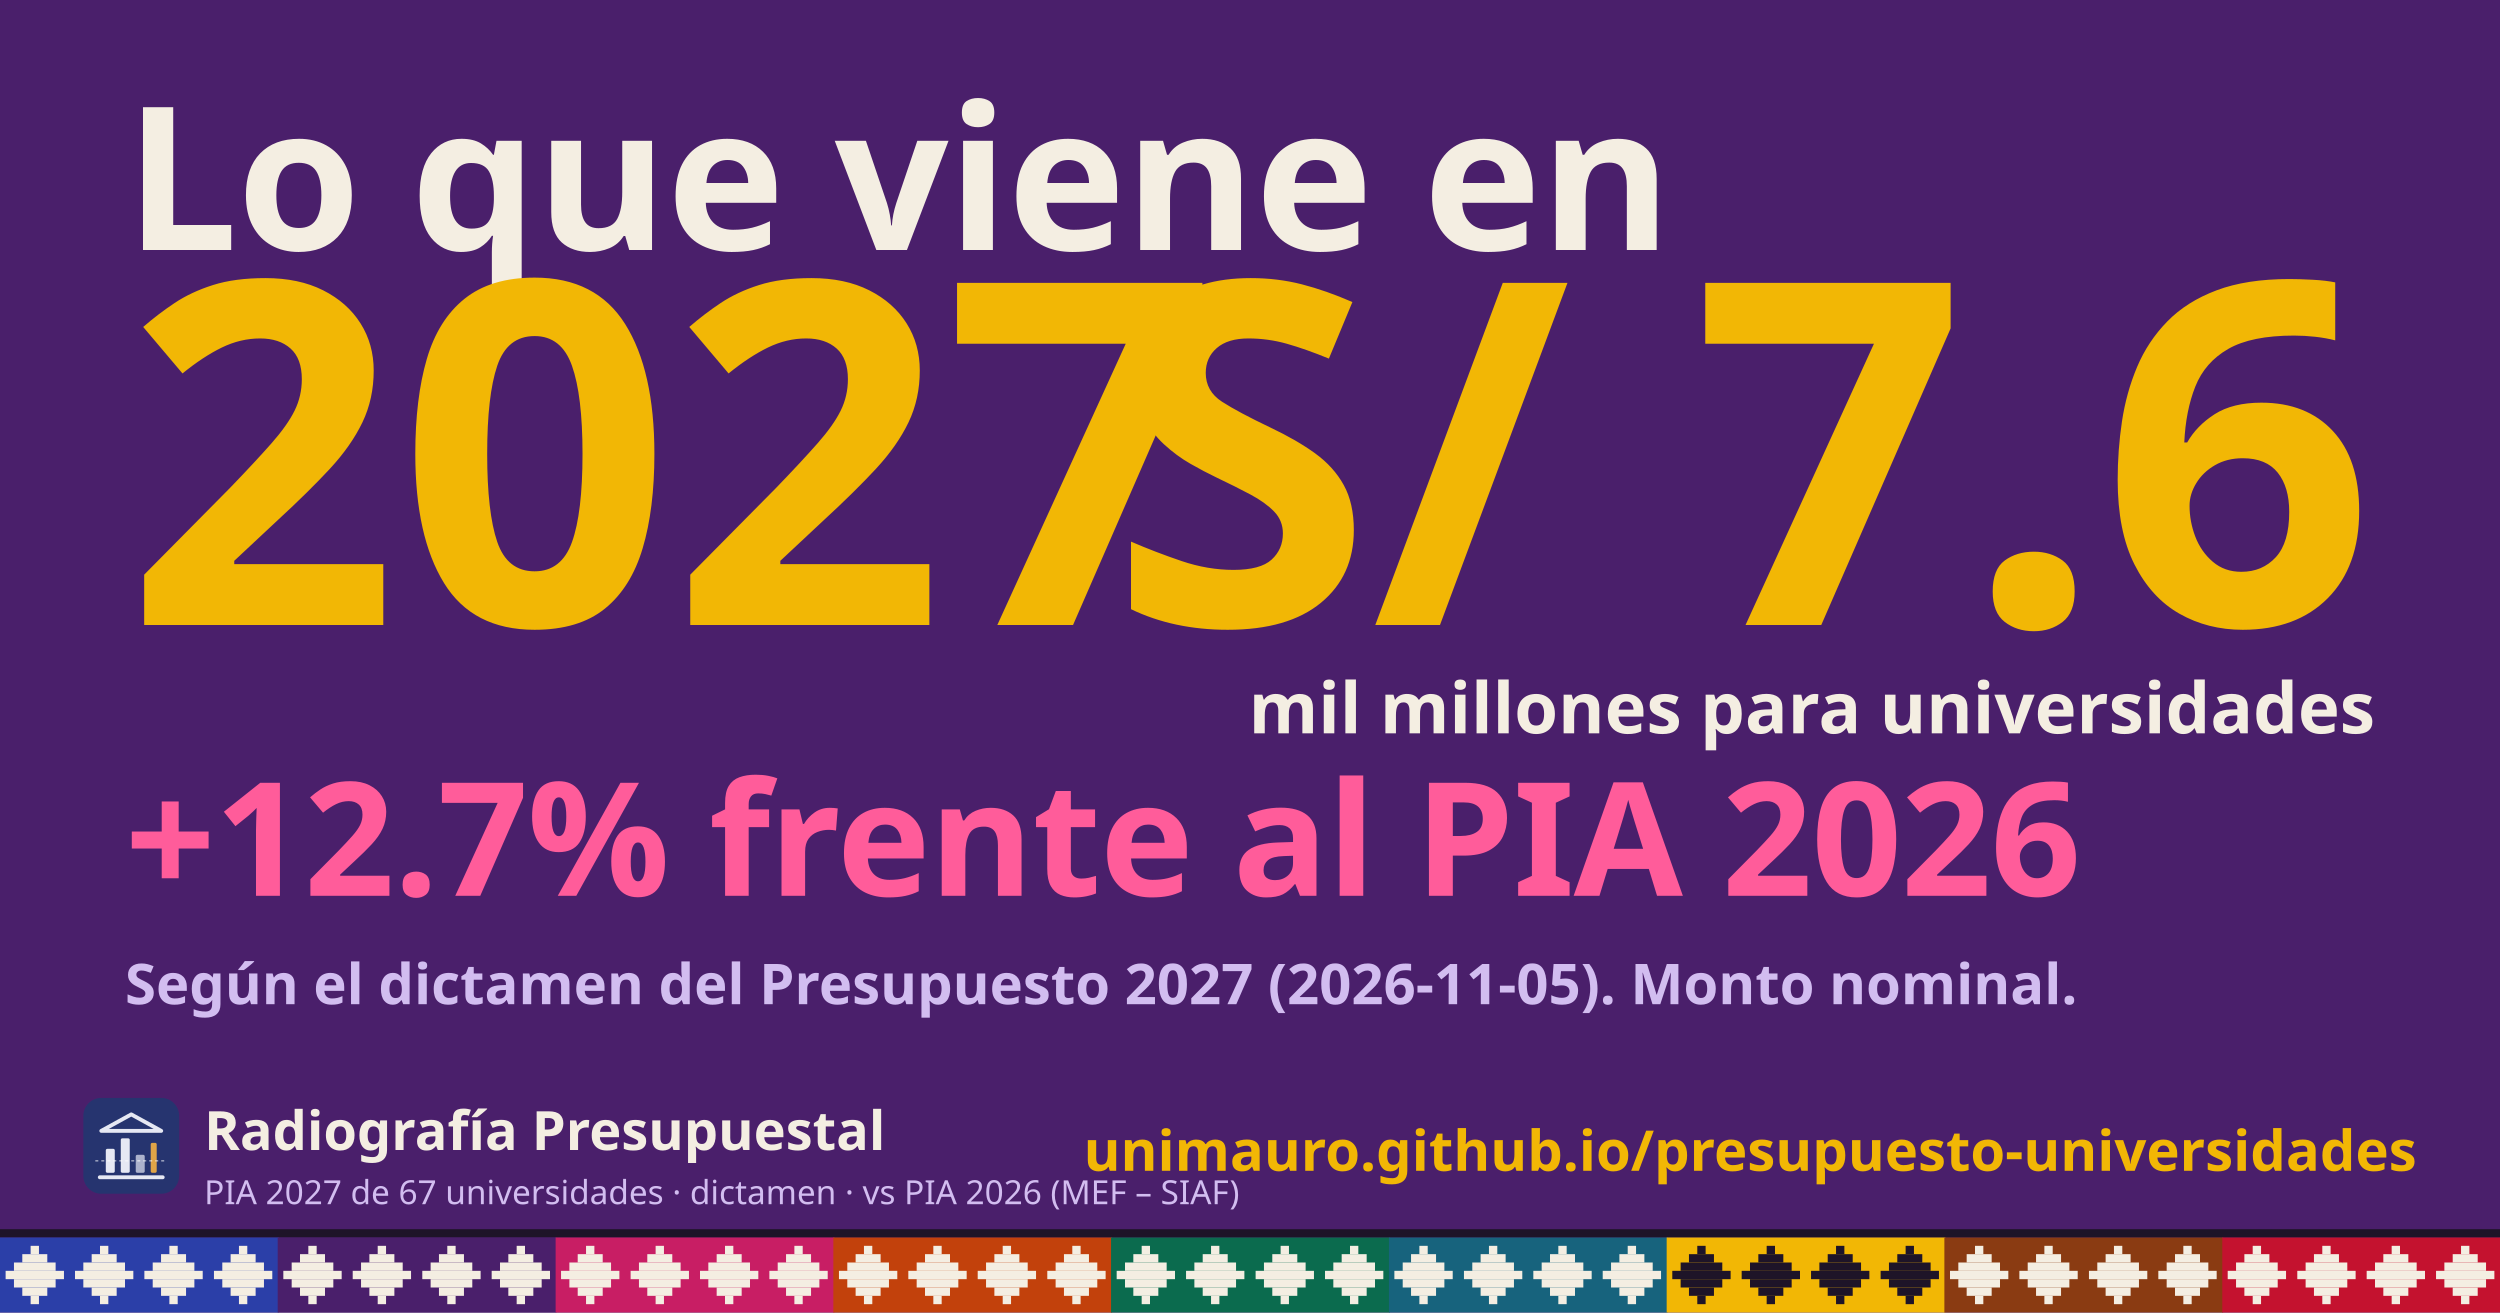
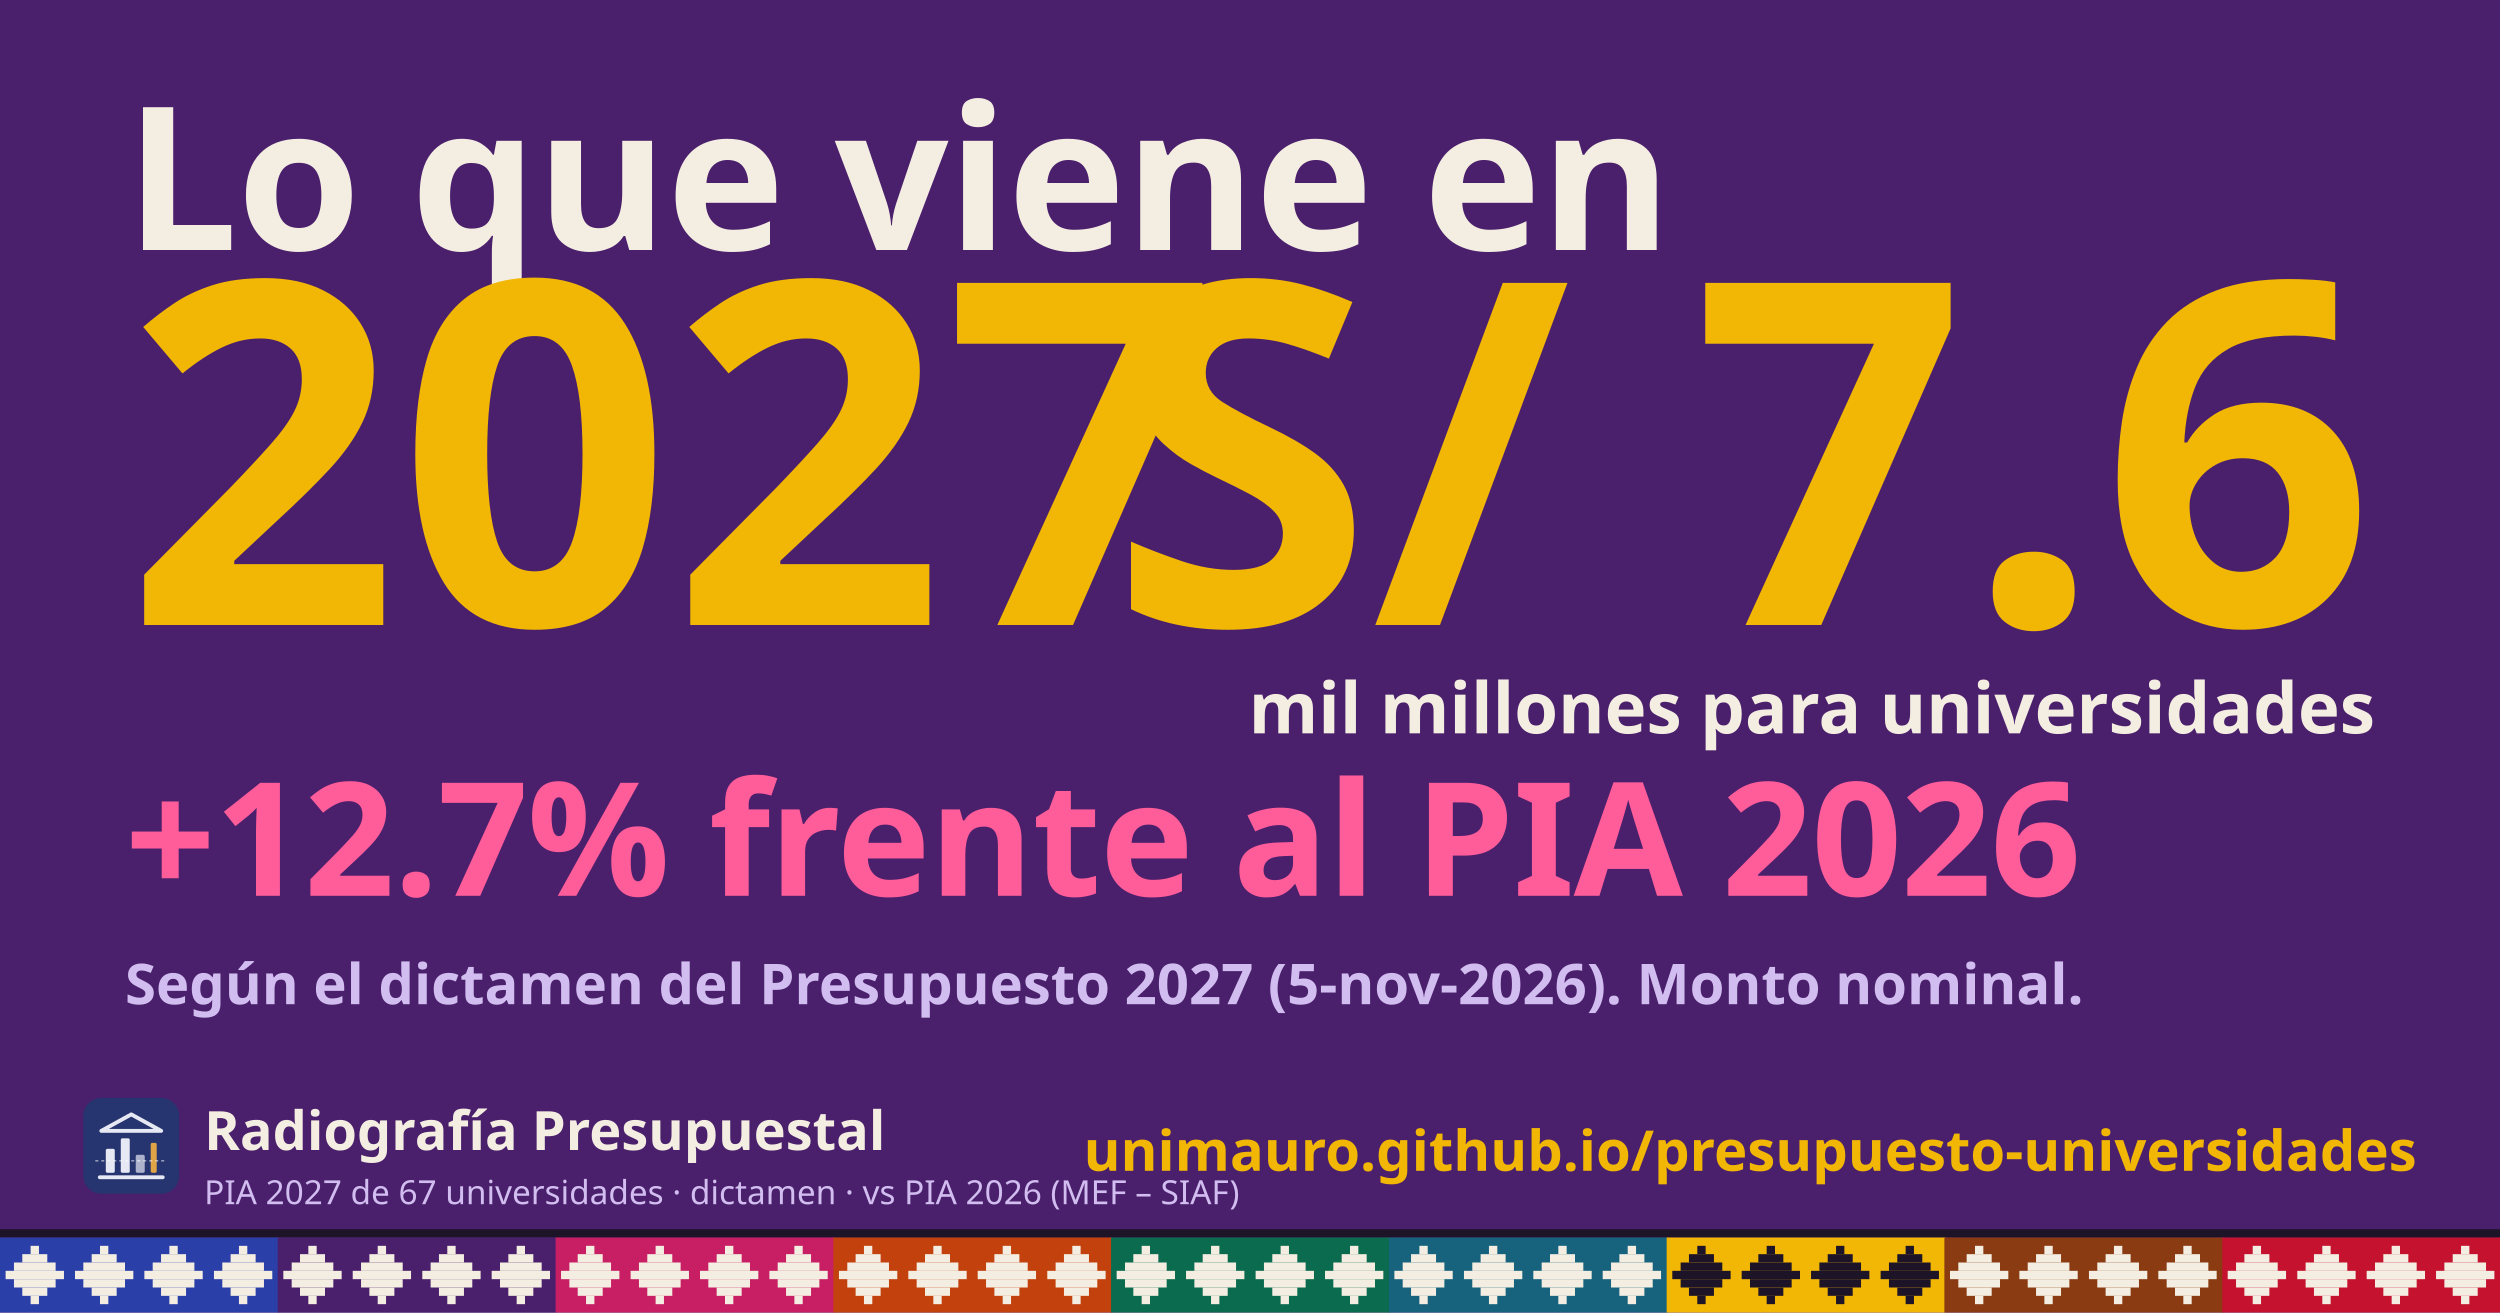
<svg xmlns="http://www.w3.org/2000/svg" width="1200" height="630" viewBox="0 0 1200 630">
  <rect width="1200" height="630" fill="#4A1F6B" />
  <text x="60" y="120" font-family="'Archivo ExtraCondensed', 'Archivo', 'Arial Narrow', sans-serif" font-size="96" font-weight="900" fill="#F4EEE2" text-anchor="start" letter-spacing="-0.5">Lo que viene en</text>
  <text x="60" y="300" font-family="'Archivo ExtraCondensed', 'Archivo', 'Arial Narrow', sans-serif" font-size="230" font-weight="900" fill="#F2B705" text-anchor="start" letter-spacing="-0.5">2027</text>
  <text x="1140" y="300" font-family="'Archivo ExtraCondensed', 'Archivo', 'Arial Narrow', sans-serif" font-size="230" font-weight="900" fill="#F2B705" text-anchor="end" letter-spacing="-0.5">S/ 7.6</text>
  <text x="1140" y="352" font-family="'Atkinson Hyperlegible Next', 'Atkinson Hyperlegible', sans-serif" font-size="34" font-weight="700" fill="#F4EEE2" text-anchor="end">mil millones para universidades</text>
  <text x="60" y="430" font-family="'Archivo ExtraCondensed', 'Archivo', 'Arial Narrow', sans-serif" font-size="76" font-weight="900" fill="#FF5C9A" text-anchor="start" letter-spacing="-0.5">+12.7% frente al PIA 2026</text>
-   <text x="60" y="482" font-family="'Atkinson Hyperlegible Next', 'Atkinson Hyperlegible', sans-serif" font-size="27" font-weight="700" fill="#D2BDF0" text-anchor="start">Según el dictamen del Presupuesto 2027 (2026-11-05). Monto nominal.</text>
+   <text x="60" y="482" font-family="'Atkinson Hyperlegible Next', 'Atkinson Hyperlegible', sans-serif" font-size="27" font-weight="700" fill="#D2BDF0" text-anchor="start">Según el dictamen del Presupuesto 2027 (5-nov-2026). Monto nominal.</text>
  <g transform="translate(40 527) scale(0.71875)">
    <rect width="64" height="64" rx="12" fill="#26346F" />
    <path d="M12 22 L32 11 L52 22 Z" fill="none" stroke="#E6E8F3" stroke-width="2.6" stroke-linejoin="round" />
    <rect x="15" y="34" width="6" height="16" rx="1" fill="#E6E8F3" />
    <rect x="25" y="27" width="6" height="23" rx="1" fill="#E6E8F3" />
    <rect x="35" y="38" width="6" height="12" rx="1" fill="#E6E8F3" opacity=".7" />
    <rect x="45" y="30" width="4" height="20" rx="1" fill="#E0A447" />
    <path d="M11 53 H53" stroke="#E6E8F3" stroke-width="2.6" stroke-linecap="round" />
    <path d="M8 42 H56" stroke="#FFFFFF" stroke-width="1" stroke-dasharray="2 2" opacity=".55" />
  </g>
  <text x="98" y="552" font-family="'Archivo ExtraCondensed', 'Archivo', 'Arial Narrow', sans-serif" font-size="26" font-weight="800" fill="#F4EEE2" text-anchor="start">Radiografía Presupuestal</text>
  <text x="98" y="578" font-family="'Atkinson Hyperlegible Next', 'Atkinson Hyperlegible', sans-serif" font-size="16" font-weight="400" fill="#D2BDF0" text-anchor="start">PIA 2027 de 67 universidades · dictamen · vs PIA 2026 (MEF – SIAF)</text>
  <text x="1160" y="562" font-family="'Atkinson Hyperlegible Next', 'Atkinson Hyperlegible', sans-serif" font-size="27" font-weight="700" fill="#F2B705" text-anchor="end">unimauro.github.io/presupuesto-universidades</text>
  <rect x="0" y="590" width="1200" height="4" fill="#1E1428" />
  <rect x="0.0" y="594" width="133.8" height="36" fill="#2B3FA8" />
  <rect x="14.7" y="598.0" width="4.0" height="4" fill="#F4EEE2" />
  <rect x="10.7" y="602.0" width="12.0" height="4" fill="#F4EEE2" />
  <rect x="6.7" y="606.0" width="20.0" height="4" fill="#F4EEE2" />
  <rect x="2.7" y="610.0" width="28.0" height="4" fill="#F4EEE2" />
  <rect x="6.7" y="614.0" width="20.0" height="4" fill="#F4EEE2" />
  <rect x="10.7" y="618.0" width="12.0" height="4" fill="#F4EEE2" />
  <rect x="14.7" y="622.0" width="4.0" height="4" fill="#F4EEE2" />
  <rect x="48.0" y="598.0" width="4.0" height="4" fill="#F4EEE2" />
  <rect x="44.0" y="602.0" width="12.0" height="4" fill="#F4EEE2" />
  <rect x="40.0" y="606.0" width="20.0" height="4" fill="#F4EEE2" />
  <rect x="36.0" y="610.0" width="28.0" height="4" fill="#F4EEE2" />
  <rect x="40.0" y="614.0" width="20.0" height="4" fill="#F4EEE2" />
  <rect x="44.0" y="618.0" width="12.0" height="4" fill="#F4EEE2" />
  <rect x="48.0" y="622.0" width="4.0" height="4" fill="#F4EEE2" />
  <rect x="81.3" y="598.0" width="4.0" height="4" fill="#F4EEE2" />
  <rect x="77.3" y="602.0" width="12.0" height="4" fill="#F4EEE2" />
  <rect x="73.3" y="606.0" width="20.0" height="4" fill="#F4EEE2" />
  <rect x="69.3" y="610.0" width="28.0" height="4" fill="#F4EEE2" />
  <rect x="73.3" y="614.0" width="20.0" height="4" fill="#F4EEE2" />
  <rect x="77.3" y="618.0" width="12.0" height="4" fill="#F4EEE2" />
  <rect x="81.3" y="622.0" width="4.0" height="4" fill="#F4EEE2" />
  <rect x="114.7" y="598.0" width="4.0" height="4" fill="#F4EEE2" />
  <rect x="110.7" y="602.0" width="12.0" height="4" fill="#F4EEE2" />
  <rect x="106.7" y="606.0" width="20.0" height="4" fill="#F4EEE2" />
  <rect x="102.7" y="610.0" width="28.0" height="4" fill="#F4EEE2" />
  <rect x="106.7" y="614.0" width="20.0" height="4" fill="#F4EEE2" />
  <rect x="110.7" y="618.0" width="12.0" height="4" fill="#F4EEE2" />
  <rect x="114.7" y="622.0" width="4.0" height="4" fill="#F4EEE2" />
  <rect x="133.3" y="594" width="133.8" height="36" fill="#4A1F6B" />
  <rect x="148.0" y="598.0" width="4.0" height="4" fill="#F4EEE2" />
  <rect x="144.0" y="602.0" width="12.0" height="4" fill="#F4EEE2" />
  <rect x="140.0" y="606.0" width="20.0" height="4" fill="#F4EEE2" />
  <rect x="136.0" y="610.0" width="28.0" height="4" fill="#F4EEE2" />
  <rect x="140.0" y="614.0" width="20.0" height="4" fill="#F4EEE2" />
  <rect x="144.0" y="618.0" width="12.0" height="4" fill="#F4EEE2" />
  <rect x="148.0" y="622.0" width="4.0" height="4" fill="#F4EEE2" />
  <rect x="181.3" y="598.0" width="4.0" height="4" fill="#F4EEE2" />
  <rect x="177.3" y="602.0" width="12.0" height="4" fill="#F4EEE2" />
  <rect x="173.3" y="606.0" width="20.0" height="4" fill="#F4EEE2" />
  <rect x="169.3" y="610.0" width="28.0" height="4" fill="#F4EEE2" />
  <rect x="173.3" y="614.0" width="20.0" height="4" fill="#F4EEE2" />
  <rect x="177.3" y="618.0" width="12.0" height="4" fill="#F4EEE2" />
  <rect x="181.3" y="622.0" width="4.0" height="4" fill="#F4EEE2" />
  <rect x="214.7" y="598.0" width="4.0" height="4" fill="#F4EEE2" />
  <rect x="210.7" y="602.0" width="12.0" height="4" fill="#F4EEE2" />
  <rect x="206.7" y="606.0" width="20.0" height="4" fill="#F4EEE2" />
  <rect x="202.7" y="610.0" width="28.0" height="4" fill="#F4EEE2" />
  <rect x="206.7" y="614.0" width="20.0" height="4" fill="#F4EEE2" />
  <rect x="210.7" y="618.0" width="12.0" height="4" fill="#F4EEE2" />
  <rect x="214.7" y="622.0" width="4.0" height="4" fill="#F4EEE2" />
  <rect x="248.0" y="598.0" width="4.0" height="4" fill="#F4EEE2" />
  <rect x="244.0" y="602.0" width="12.0" height="4" fill="#F4EEE2" />
  <rect x="240.0" y="606.0" width="20.0" height="4" fill="#F4EEE2" />
  <rect x="236.0" y="610.0" width="28.0" height="4" fill="#F4EEE2" />
  <rect x="240.0" y="614.0" width="20.0" height="4" fill="#F4EEE2" />
  <rect x="244.0" y="618.0" width="12.0" height="4" fill="#F4EEE2" />
  <rect x="248.0" y="622.0" width="4.0" height="4" fill="#F4EEE2" />
  <rect x="266.7" y="594" width="133.8" height="36" fill="#C81E64" />
  <rect x="281.3" y="598.0" width="4.0" height="4" fill="#F4EEE2" />
  <rect x="277.3" y="602.0" width="12.0" height="4" fill="#F4EEE2" />
  <rect x="273.3" y="606.0" width="20.0" height="4" fill="#F4EEE2" />
  <rect x="269.3" y="610.0" width="28.0" height="4" fill="#F4EEE2" />
  <rect x="273.3" y="614.0" width="20.0" height="4" fill="#F4EEE2" />
  <rect x="277.3" y="618.0" width="12.0" height="4" fill="#F4EEE2" />
  <rect x="281.3" y="622.0" width="4.0" height="4" fill="#F4EEE2" />
  <rect x="314.7" y="598.0" width="4.0" height="4" fill="#F4EEE2" />
  <rect x="310.7" y="602.0" width="12.0" height="4" fill="#F4EEE2" />
  <rect x="306.7" y="606.0" width="20.0" height="4" fill="#F4EEE2" />
  <rect x="302.7" y="610.0" width="28.0" height="4" fill="#F4EEE2" />
  <rect x="306.7" y="614.0" width="20.0" height="4" fill="#F4EEE2" />
  <rect x="310.7" y="618.0" width="12.0" height="4" fill="#F4EEE2" />
  <rect x="314.7" y="622.0" width="4.0" height="4" fill="#F4EEE2" />
  <rect x="348.0" y="598.0" width="4.0" height="4" fill="#F4EEE2" />
  <rect x="344.0" y="602.0" width="12.0" height="4" fill="#F4EEE2" />
  <rect x="340.0" y="606.0" width="20.0" height="4" fill="#F4EEE2" />
  <rect x="336.0" y="610.0" width="28.0" height="4" fill="#F4EEE2" />
  <rect x="340.0" y="614.0" width="20.0" height="4" fill="#F4EEE2" />
  <rect x="344.0" y="618.0" width="12.0" height="4" fill="#F4EEE2" />
  <rect x="348.0" y="622.0" width="4.0" height="4" fill="#F4EEE2" />
  <rect x="381.3" y="598.0" width="4.0" height="4" fill="#F4EEE2" />
  <rect x="377.3" y="602.0" width="12.0" height="4" fill="#F4EEE2" />
  <rect x="373.3" y="606.0" width="20.0" height="4" fill="#F4EEE2" />
  <rect x="369.3" y="610.0" width="28.0" height="4" fill="#F4EEE2" />
  <rect x="373.3" y="614.0" width="20.0" height="4" fill="#F4EEE2" />
  <rect x="377.3" y="618.0" width="12.0" height="4" fill="#F4EEE2" />
  <rect x="381.3" y="622.0" width="4.0" height="4" fill="#F4EEE2" />
  <rect x="400.0" y="594" width="133.8" height="36" fill="#C2410C" />
  <rect x="414.7" y="598.0" width="4.0" height="4" fill="#F4EEE2" />
  <rect x="410.7" y="602.0" width="12.0" height="4" fill="#F4EEE2" />
  <rect x="406.7" y="606.0" width="20.0" height="4" fill="#F4EEE2" />
  <rect x="402.7" y="610.0" width="28.0" height="4" fill="#F4EEE2" />
  <rect x="406.7" y="614.0" width="20.0" height="4" fill="#F4EEE2" />
  <rect x="410.7" y="618.0" width="12.0" height="4" fill="#F4EEE2" />
  <rect x="414.7" y="622.0" width="4.0" height="4" fill="#F4EEE2" />
  <rect x="448.0" y="598.0" width="4.0" height="4" fill="#F4EEE2" />
  <rect x="444.0" y="602.0" width="12.0" height="4" fill="#F4EEE2" />
  <rect x="440.0" y="606.0" width="20.0" height="4" fill="#F4EEE2" />
  <rect x="436.0" y="610.0" width="28.0" height="4" fill="#F4EEE2" />
  <rect x="440.0" y="614.0" width="20.0" height="4" fill="#F4EEE2" />
  <rect x="444.0" y="618.0" width="12.0" height="4" fill="#F4EEE2" />
  <rect x="448.0" y="622.0" width="4.0" height="4" fill="#F4EEE2" />
  <rect x="481.3" y="598.0" width="4.0" height="4" fill="#F4EEE2" />
  <rect x="477.3" y="602.0" width="12.0" height="4" fill="#F4EEE2" />
  <rect x="473.3" y="606.0" width="20.0" height="4" fill="#F4EEE2" />
  <rect x="469.3" y="610.0" width="28.0" height="4" fill="#F4EEE2" />
  <rect x="473.3" y="614.0" width="20.0" height="4" fill="#F4EEE2" />
  <rect x="477.3" y="618.0" width="12.0" height="4" fill="#F4EEE2" />
  <rect x="481.3" y="622.0" width="4.0" height="4" fill="#F4EEE2" />
  <rect x="514.7" y="598.0" width="4.0" height="4" fill="#F4EEE2" />
  <rect x="510.7" y="602.0" width="12.0" height="4" fill="#F4EEE2" />
  <rect x="506.7" y="606.0" width="20.0" height="4" fill="#F4EEE2" />
  <rect x="502.7" y="610.0" width="28.0" height="4" fill="#F4EEE2" />
  <rect x="506.7" y="614.0" width="20.0" height="4" fill="#F4EEE2" />
  <rect x="510.7" y="618.0" width="12.0" height="4" fill="#F4EEE2" />
  <rect x="514.7" y="622.0" width="4.0" height="4" fill="#F4EEE2" />
  <rect x="533.3" y="594" width="133.8" height="36" fill="#0B6B4E" />
  <rect x="548.0" y="598.0" width="4.0" height="4" fill="#F4EEE2" />
  <rect x="544.0" y="602.0" width="12.0" height="4" fill="#F4EEE2" />
  <rect x="540.0" y="606.0" width="20.0" height="4" fill="#F4EEE2" />
  <rect x="536.0" y="610.0" width="28.0" height="4" fill="#F4EEE2" />
  <rect x="540.0" y="614.0" width="20.0" height="4" fill="#F4EEE2" />
  <rect x="544.0" y="618.0" width="12.0" height="4" fill="#F4EEE2" />
  <rect x="548.0" y="622.0" width="4.0" height="4" fill="#F4EEE2" />
  <rect x="581.3" y="598.0" width="4.0" height="4" fill="#F4EEE2" />
  <rect x="577.3" y="602.0" width="12.0" height="4" fill="#F4EEE2" />
  <rect x="573.3" y="606.0" width="20.0" height="4" fill="#F4EEE2" />
  <rect x="569.3" y="610.0" width="28.0" height="4" fill="#F4EEE2" />
  <rect x="573.3" y="614.0" width="20.0" height="4" fill="#F4EEE2" />
  <rect x="577.3" y="618.0" width="12.0" height="4" fill="#F4EEE2" />
  <rect x="581.3" y="622.0" width="4.0" height="4" fill="#F4EEE2" />
  <rect x="614.7" y="598.0" width="4.0" height="4" fill="#F4EEE2" />
  <rect x="610.7" y="602.0" width="12.0" height="4" fill="#F4EEE2" />
  <rect x="606.7" y="606.0" width="20.0" height="4" fill="#F4EEE2" />
  <rect x="602.7" y="610.0" width="28.0" height="4" fill="#F4EEE2" />
  <rect x="606.7" y="614.0" width="20.0" height="4" fill="#F4EEE2" />
  <rect x="610.7" y="618.0" width="12.0" height="4" fill="#F4EEE2" />
  <rect x="614.7" y="622.0" width="4.0" height="4" fill="#F4EEE2" />
  <rect x="648.0" y="598.0" width="4.0" height="4" fill="#F4EEE2" />
  <rect x="644.0" y="602.0" width="12.0" height="4" fill="#F4EEE2" />
  <rect x="640.0" y="606.0" width="20.0" height="4" fill="#F4EEE2" />
  <rect x="636.0" y="610.0" width="28.0" height="4" fill="#F4EEE2" />
  <rect x="640.0" y="614.0" width="20.0" height="4" fill="#F4EEE2" />
  <rect x="644.0" y="618.0" width="12.0" height="4" fill="#F4EEE2" />
  <rect x="648.0" y="622.0" width="4.0" height="4" fill="#F4EEE2" />
  <rect x="666.7" y="594" width="133.8" height="36" fill="#17637D" />
  <rect x="681.3" y="598.0" width="4.0" height="4" fill="#F4EEE2" />
  <rect x="677.3" y="602.0" width="12.0" height="4" fill="#F4EEE2" />
  <rect x="673.3" y="606.0" width="20.0" height="4" fill="#F4EEE2" />
  <rect x="669.3" y="610.0" width="28.0" height="4" fill="#F4EEE2" />
  <rect x="673.3" y="614.0" width="20.0" height="4" fill="#F4EEE2" />
  <rect x="677.3" y="618.0" width="12.0" height="4" fill="#F4EEE2" />
  <rect x="681.3" y="622.0" width="4.0" height="4" fill="#F4EEE2" />
  <rect x="714.7" y="598.0" width="4.0" height="4" fill="#F4EEE2" />
  <rect x="710.7" y="602.0" width="12.0" height="4" fill="#F4EEE2" />
  <rect x="706.7" y="606.0" width="20.0" height="4" fill="#F4EEE2" />
  <rect x="702.7" y="610.0" width="28.0" height="4" fill="#F4EEE2" />
  <rect x="706.7" y="614.0" width="20.0" height="4" fill="#F4EEE2" />
  <rect x="710.7" y="618.0" width="12.0" height="4" fill="#F4EEE2" />
  <rect x="714.7" y="622.0" width="4.0" height="4" fill="#F4EEE2" />
  <rect x="748.0" y="598.0" width="4.0" height="4" fill="#F4EEE2" />
  <rect x="744.0" y="602.0" width="12.0" height="4" fill="#F4EEE2" />
  <rect x="740.0" y="606.0" width="20.0" height="4" fill="#F4EEE2" />
  <rect x="736.0" y="610.0" width="28.0" height="4" fill="#F4EEE2" />
  <rect x="740.0" y="614.0" width="20.0" height="4" fill="#F4EEE2" />
  <rect x="744.0" y="618.0" width="12.0" height="4" fill="#F4EEE2" />
  <rect x="748.0" y="622.0" width="4.0" height="4" fill="#F4EEE2" />
  <rect x="781.3" y="598.0" width="4.0" height="4" fill="#F4EEE2" />
  <rect x="777.3" y="602.0" width="12.0" height="4" fill="#F4EEE2" />
  <rect x="773.3" y="606.0" width="20.0" height="4" fill="#F4EEE2" />
  <rect x="769.3" y="610.0" width="28.0" height="4" fill="#F4EEE2" />
  <rect x="773.3" y="614.0" width="20.0" height="4" fill="#F4EEE2" />
  <rect x="777.3" y="618.0" width="12.0" height="4" fill="#F4EEE2" />
  <rect x="781.3" y="622.0" width="4.0" height="4" fill="#F4EEE2" />
  <rect x="800.0" y="594" width="133.8" height="36" fill="#F2B705" />
  <rect x="814.7" y="598.0" width="4.0" height="4" fill="#1E1428" />
  <rect x="810.7" y="602.0" width="12.0" height="4" fill="#1E1428" />
  <rect x="806.7" y="606.0" width="20.0" height="4" fill="#1E1428" />
  <rect x="802.7" y="610.0" width="28.0" height="4" fill="#1E1428" />
  <rect x="806.7" y="614.0" width="20.0" height="4" fill="#1E1428" />
  <rect x="810.7" y="618.0" width="12.0" height="4" fill="#1E1428" />
  <rect x="814.7" y="622.0" width="4.0" height="4" fill="#1E1428" />
  <rect x="848.0" y="598.0" width="4.0" height="4" fill="#1E1428" />
  <rect x="844.0" y="602.0" width="12.0" height="4" fill="#1E1428" />
  <rect x="840.0" y="606.0" width="20.0" height="4" fill="#1E1428" />
  <rect x="836.0" y="610.0" width="28.0" height="4" fill="#1E1428" />
  <rect x="840.0" y="614.0" width="20.0" height="4" fill="#1E1428" />
  <rect x="844.0" y="618.0" width="12.0" height="4" fill="#1E1428" />
  <rect x="848.0" y="622.0" width="4.0" height="4" fill="#1E1428" />
  <rect x="881.3" y="598.0" width="4.0" height="4" fill="#1E1428" />
  <rect x="877.3" y="602.0" width="12.0" height="4" fill="#1E1428" />
  <rect x="873.3" y="606.0" width="20.0" height="4" fill="#1E1428" />
  <rect x="869.3" y="610.0" width="28.0" height="4" fill="#1E1428" />
  <rect x="873.3" y="614.0" width="20.0" height="4" fill="#1E1428" />
  <rect x="877.3" y="618.0" width="12.0" height="4" fill="#1E1428" />
  <rect x="881.3" y="622.0" width="4.0" height="4" fill="#1E1428" />
  <rect x="914.7" y="598.0" width="4.0" height="4" fill="#1E1428" />
  <rect x="910.7" y="602.0" width="12.0" height="4" fill="#1E1428" />
  <rect x="906.7" y="606.0" width="20.0" height="4" fill="#1E1428" />
  <rect x="902.7" y="610.0" width="28.0" height="4" fill="#1E1428" />
  <rect x="906.7" y="614.0" width="20.0" height="4" fill="#1E1428" />
  <rect x="910.7" y="618.0" width="12.0" height="4" fill="#1E1428" />
  <rect x="914.7" y="622.0" width="4.0" height="4" fill="#1E1428" />
  <rect x="933.3" y="594" width="133.8" height="36" fill="#8A3B12" />
  <rect x="948.0" y="598.0" width="4.0" height="4" fill="#F4EEE2" />
  <rect x="944.0" y="602.0" width="12.0" height="4" fill="#F4EEE2" />
  <rect x="940.0" y="606.0" width="20.0" height="4" fill="#F4EEE2" />
  <rect x="936.0" y="610.0" width="28.0" height="4" fill="#F4EEE2" />
  <rect x="940.0" y="614.0" width="20.0" height="4" fill="#F4EEE2" />
  <rect x="944.0" y="618.0" width="12.0" height="4" fill="#F4EEE2" />
  <rect x="948.0" y="622.0" width="4.0" height="4" fill="#F4EEE2" />
  <rect x="981.3" y="598.0" width="4.0" height="4" fill="#F4EEE2" />
  <rect x="977.3" y="602.0" width="12.0" height="4" fill="#F4EEE2" />
  <rect x="973.3" y="606.0" width="20.0" height="4" fill="#F4EEE2" />
  <rect x="969.3" y="610.0" width="28.0" height="4" fill="#F4EEE2" />
  <rect x="973.3" y="614.0" width="20.0" height="4" fill="#F4EEE2" />
  <rect x="977.3" y="618.0" width="12.0" height="4" fill="#F4EEE2" />
  <rect x="981.3" y="622.0" width="4.0" height="4" fill="#F4EEE2" />
  <rect x="1014.7" y="598.0" width="4.0" height="4" fill="#F4EEE2" />
  <rect x="1010.7" y="602.0" width="12.0" height="4" fill="#F4EEE2" />
  <rect x="1006.7" y="606.0" width="20.0" height="4" fill="#F4EEE2" />
  <rect x="1002.7" y="610.0" width="28.0" height="4" fill="#F4EEE2" />
  <rect x="1006.7" y="614.0" width="20.0" height="4" fill="#F4EEE2" />
  <rect x="1010.7" y="618.0" width="12.0" height="4" fill="#F4EEE2" />
  <rect x="1014.7" y="622.0" width="4.0" height="4" fill="#F4EEE2" />
  <rect x="1048.0" y="598.0" width="4.0" height="4" fill="#F4EEE2" />
  <rect x="1044.0" y="602.0" width="12.0" height="4" fill="#F4EEE2" />
  <rect x="1040.0" y="606.0" width="20.0" height="4" fill="#F4EEE2" />
  <rect x="1036.0" y="610.0" width="28.0" height="4" fill="#F4EEE2" />
  <rect x="1040.0" y="614.0" width="20.0" height="4" fill="#F4EEE2" />
  <rect x="1044.0" y="618.0" width="12.0" height="4" fill="#F4EEE2" />
  <rect x="1048.0" y="622.0" width="4.0" height="4" fill="#F4EEE2" />
  <rect x="1066.7" y="594" width="133.8" height="36" fill="#C4122F" />
  <rect x="1081.3" y="598.0" width="4.0" height="4" fill="#F4EEE2" />
  <rect x="1077.3" y="602.0" width="12.0" height="4" fill="#F4EEE2" />
  <rect x="1073.3" y="606.0" width="20.0" height="4" fill="#F4EEE2" />
  <rect x="1069.3" y="610.0" width="28.0" height="4" fill="#F4EEE2" />
  <rect x="1073.3" y="614.0" width="20.0" height="4" fill="#F4EEE2" />
  <rect x="1077.3" y="618.0" width="12.0" height="4" fill="#F4EEE2" />
  <rect x="1081.3" y="622.0" width="4.0" height="4" fill="#F4EEE2" />
  <rect x="1114.7" y="598.0" width="4.0" height="4" fill="#F4EEE2" />
  <rect x="1110.7" y="602.0" width="12.0" height="4" fill="#F4EEE2" />
  <rect x="1106.7" y="606.0" width="20.0" height="4" fill="#F4EEE2" />
  <rect x="1102.7" y="610.0" width="28.0" height="4" fill="#F4EEE2" />
  <rect x="1106.7" y="614.0" width="20.0" height="4" fill="#F4EEE2" />
  <rect x="1110.7" y="618.0" width="12.0" height="4" fill="#F4EEE2" />
  <rect x="1114.7" y="622.0" width="4.0" height="4" fill="#F4EEE2" />
  <rect x="1148.0" y="598.0" width="4.0" height="4" fill="#F4EEE2" />
  <rect x="1144.0" y="602.0" width="12.0" height="4" fill="#F4EEE2" />
  <rect x="1140.0" y="606.0" width="20.0" height="4" fill="#F4EEE2" />
  <rect x="1136.0" y="610.0" width="28.0" height="4" fill="#F4EEE2" />
  <rect x="1140.0" y="614.0" width="20.0" height="4" fill="#F4EEE2" />
  <rect x="1144.0" y="618.0" width="12.0" height="4" fill="#F4EEE2" />
  <rect x="1148.0" y="622.0" width="4.0" height="4" fill="#F4EEE2" />
  <rect x="1181.3" y="598.0" width="4.0" height="4" fill="#F4EEE2" />
  <rect x="1177.3" y="602.0" width="12.0" height="4" fill="#F4EEE2" />
  <rect x="1173.3" y="606.0" width="20.0" height="4" fill="#F4EEE2" />
  <rect x="1169.3" y="610.0" width="28.0" height="4" fill="#F4EEE2" />
  <rect x="1173.3" y="614.0" width="20.0" height="4" fill="#F4EEE2" />
  <rect x="1177.3" y="618.0" width="12.0" height="4" fill="#F4EEE2" />
  <rect x="1181.3" y="622.0" width="4.0" height="4" fill="#F4EEE2" />
</svg>
